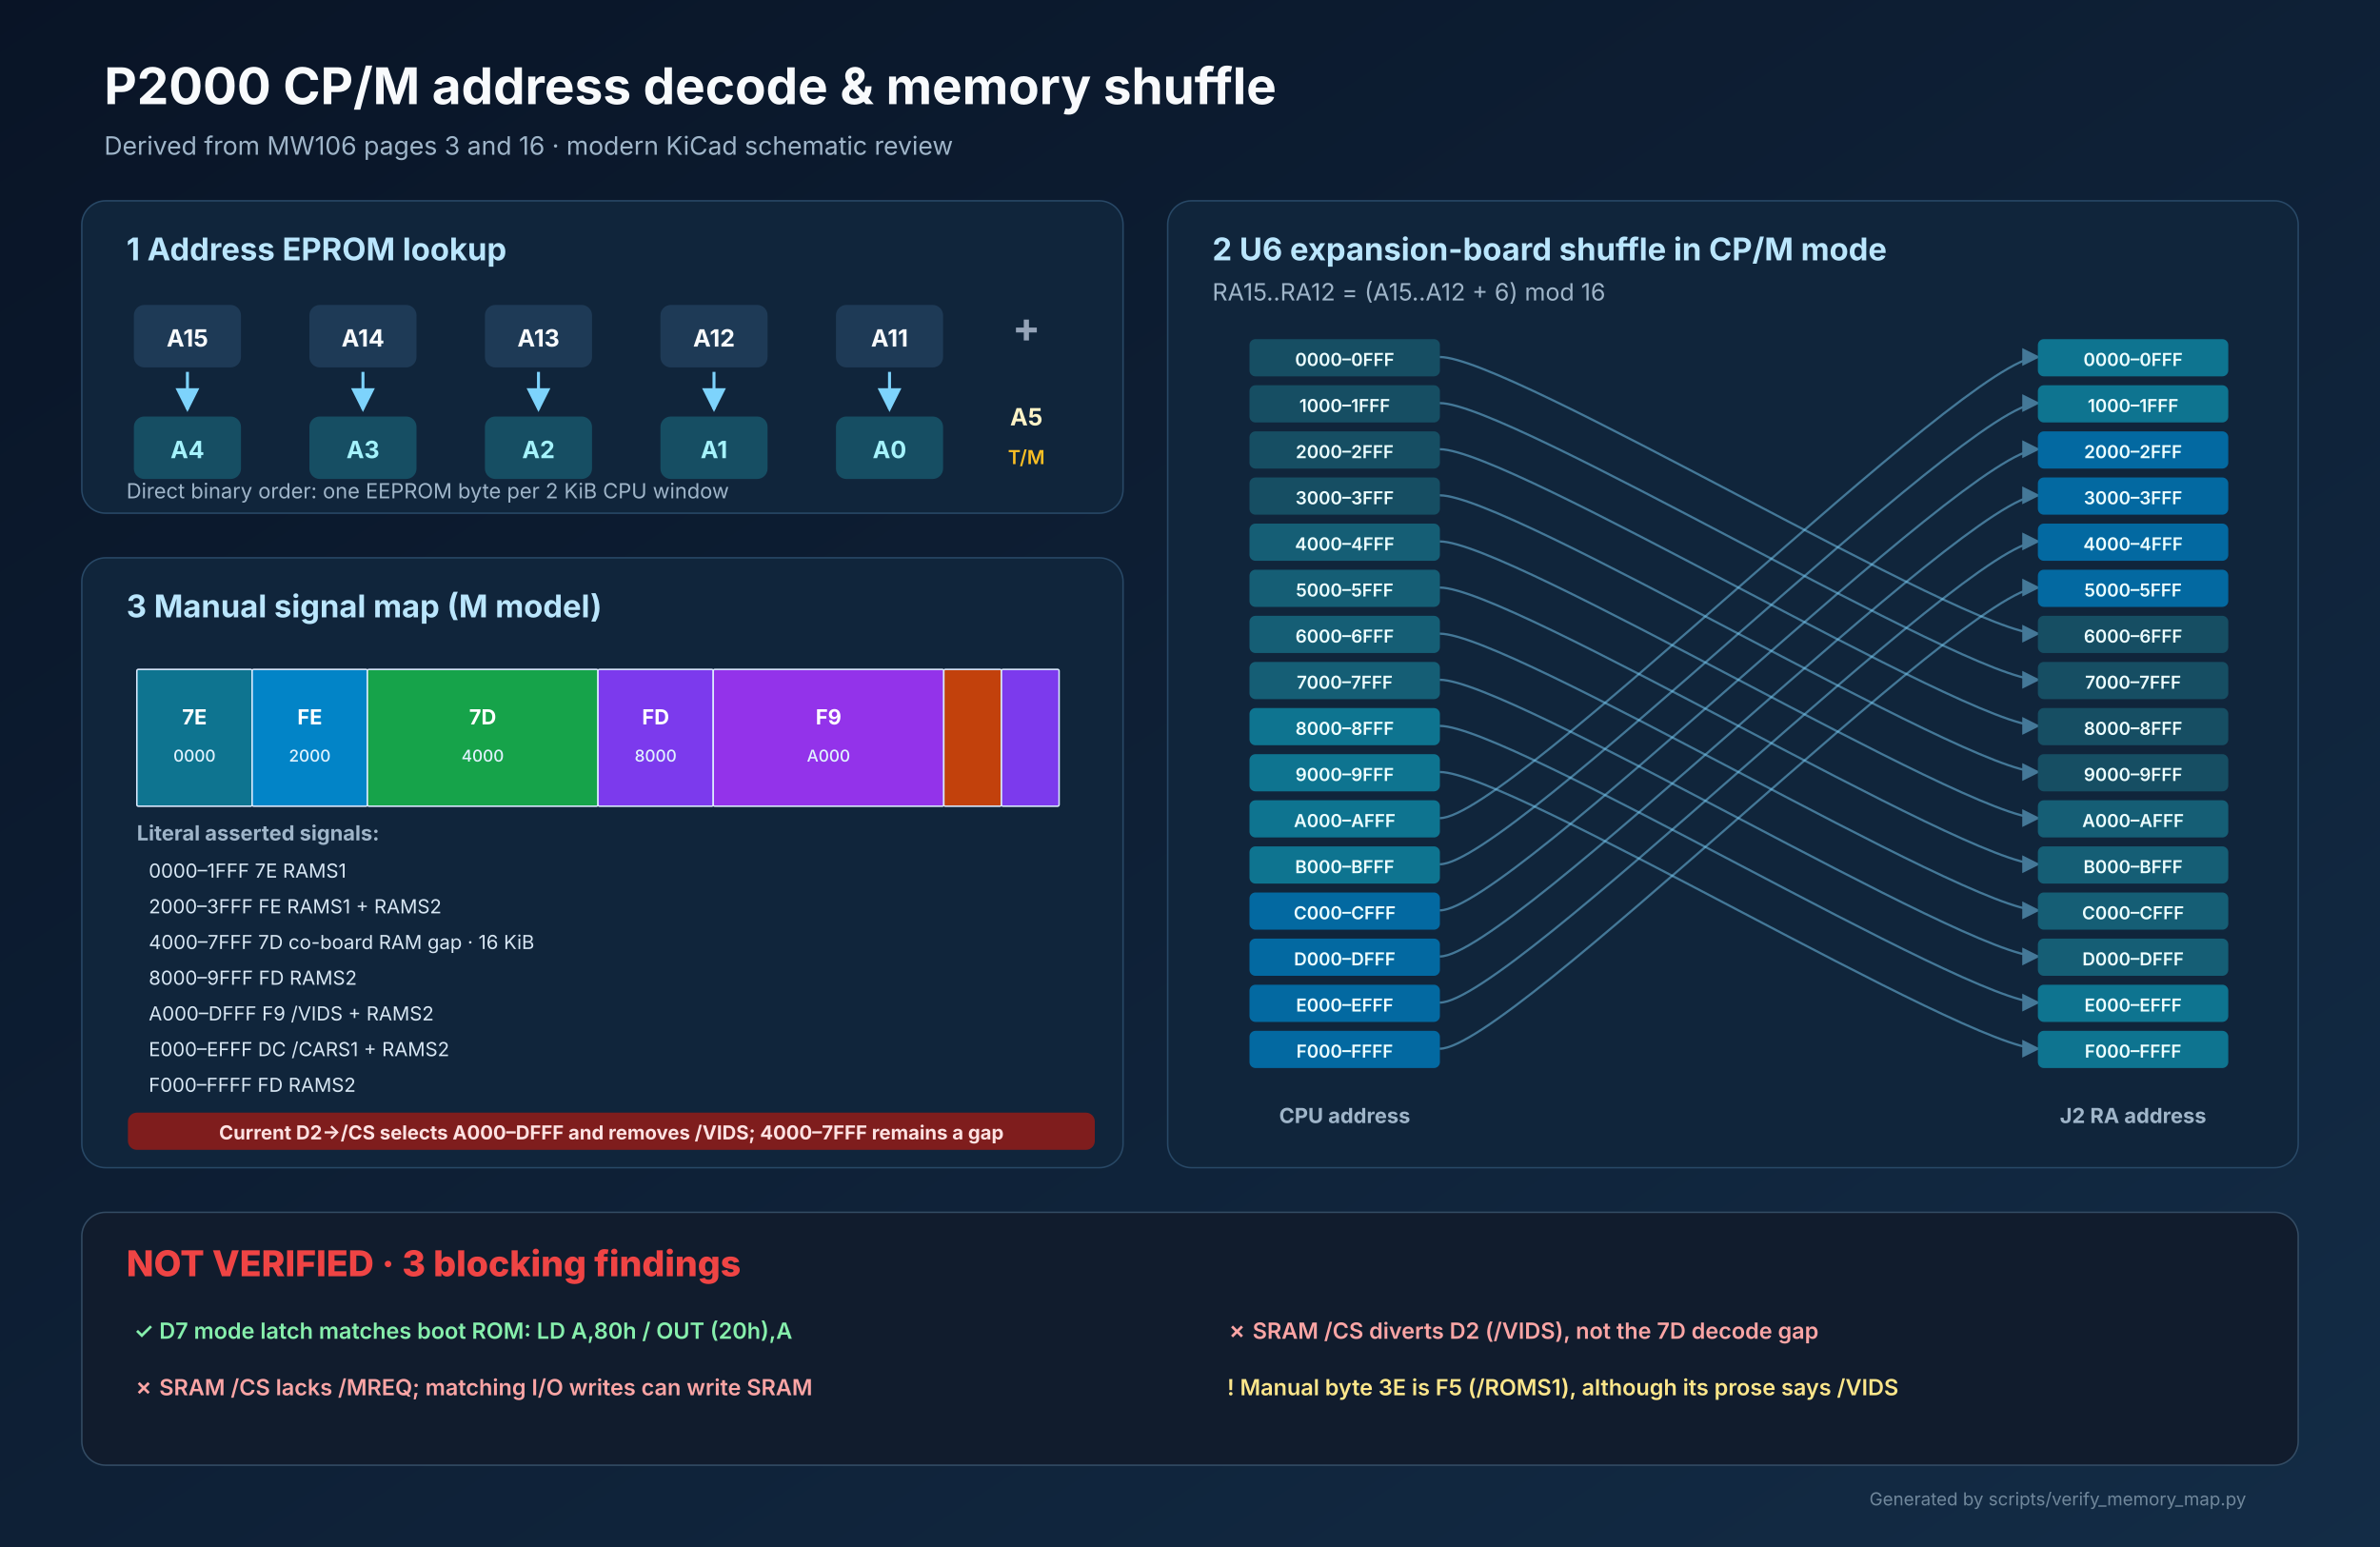
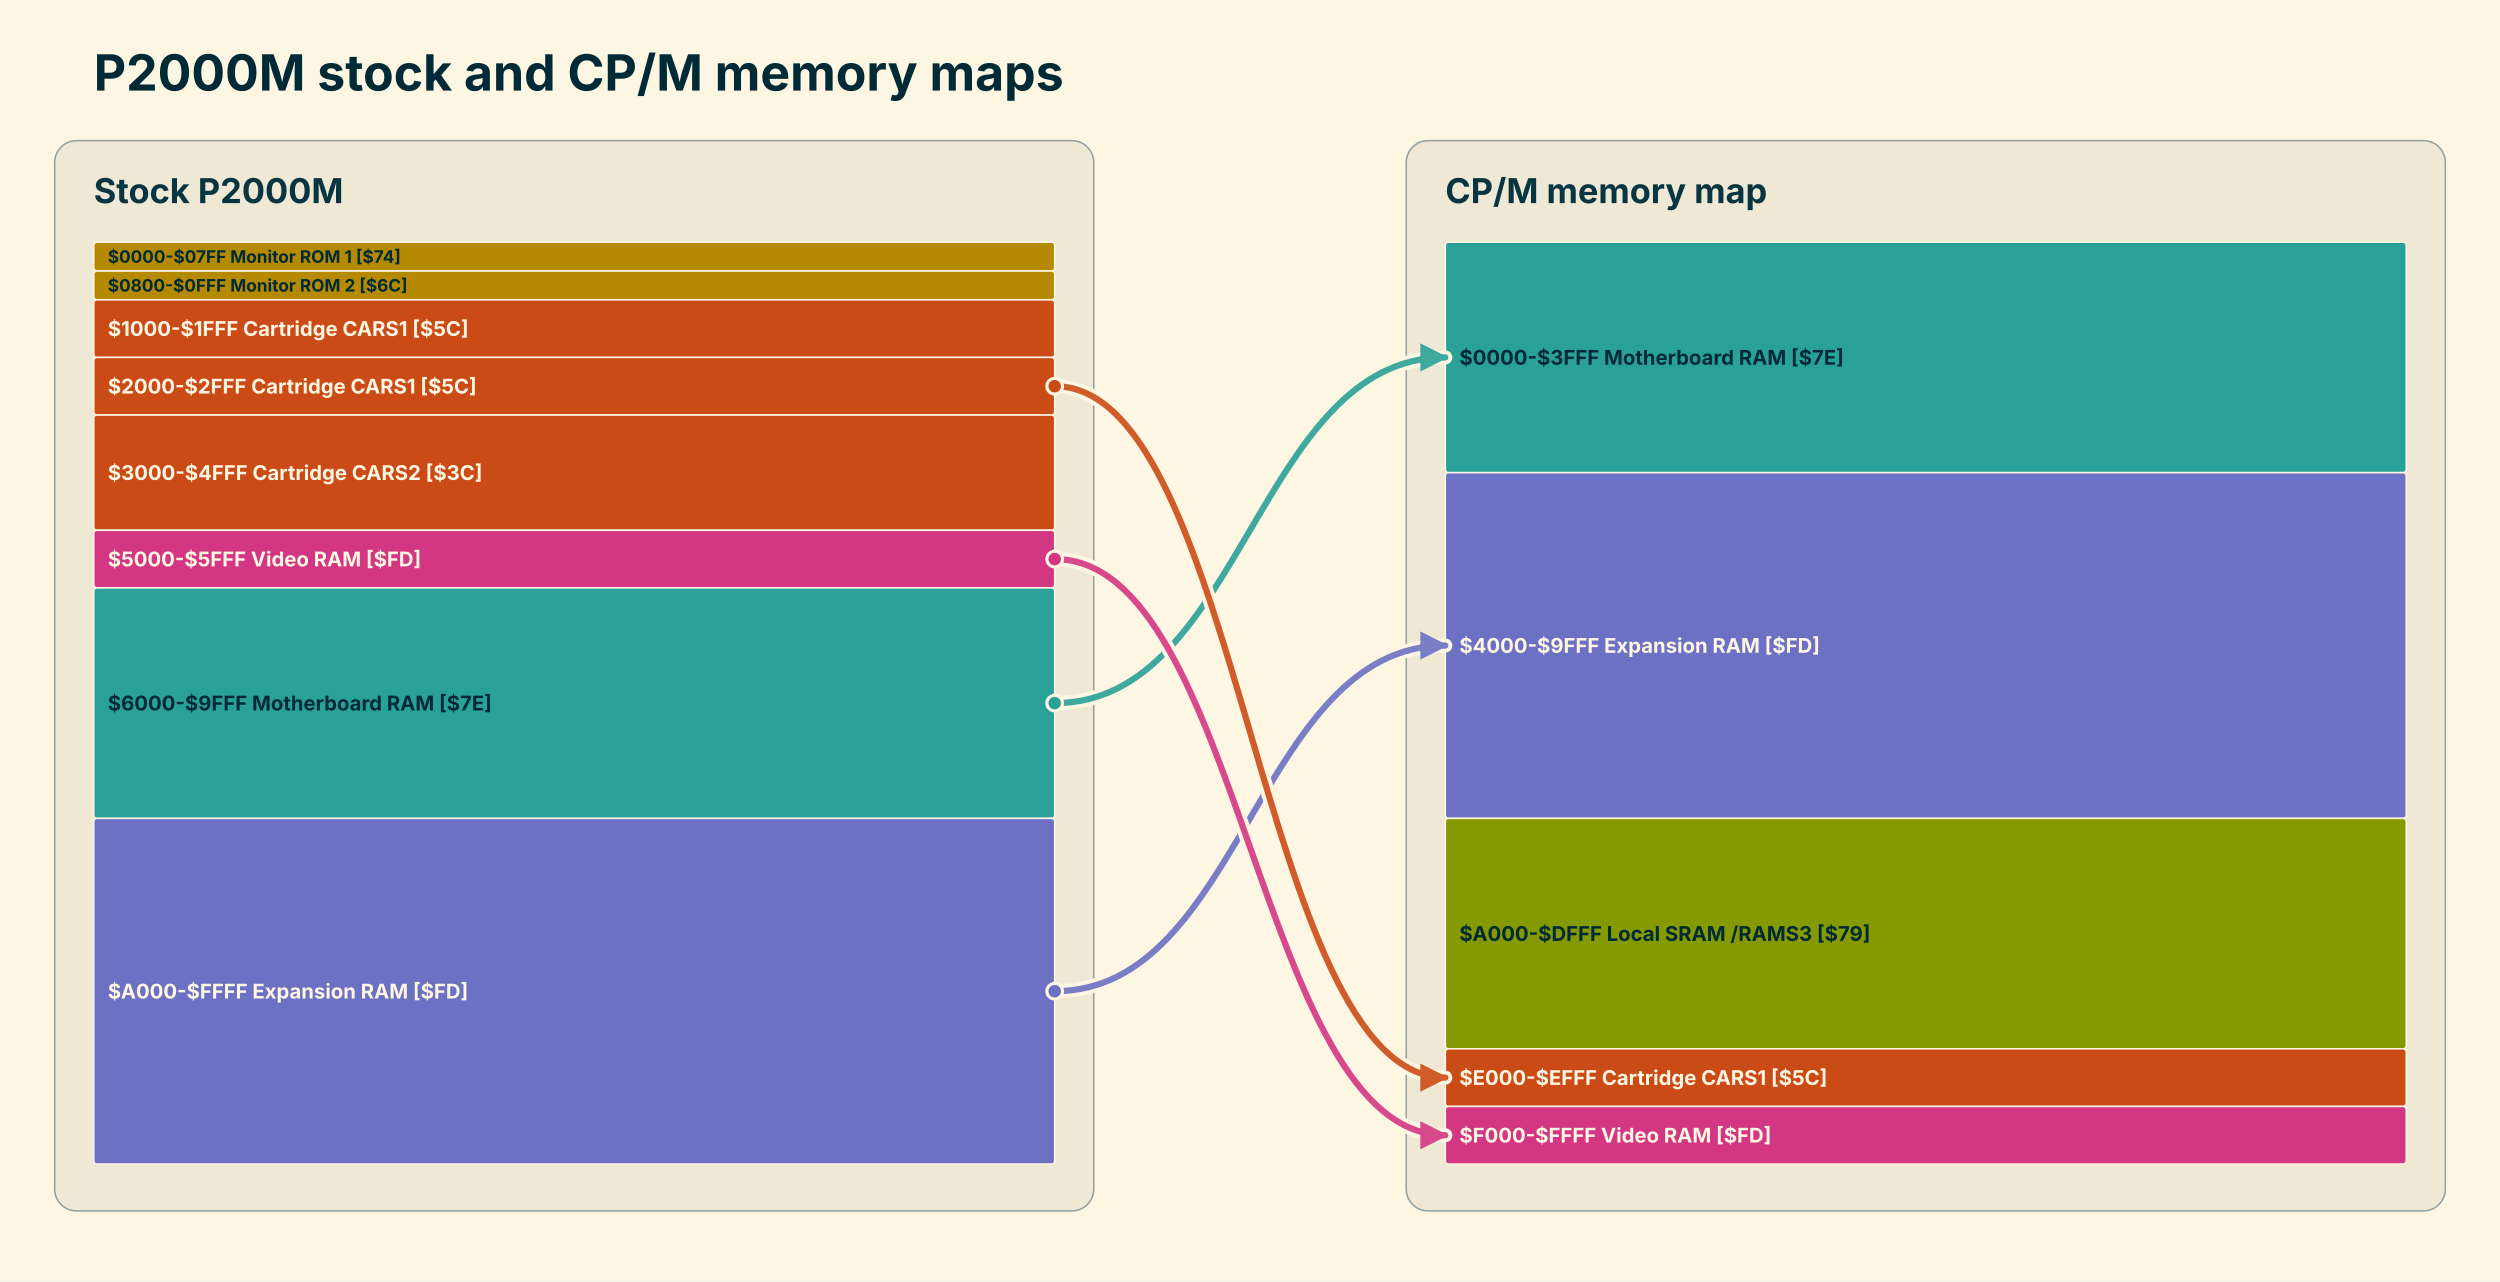
- <svg xmlns="http://www.w3.org/2000/svg" width="1600" height="1040" viewBox="0 0 1600 1040">
+ <svg xmlns="http://www.w3.org/2000/svg" width="1600" height="820" viewBox="0 0 1600 820">
  <defs>
-     <linearGradient id="bg" x1="0" y1="0" x2="1" y2="1">
-       <stop stop-color="#091426" />
-       <stop offset="1" stop-color="#132c46" />
-     </linearGradient>
-     <filter id="shadow">
-       <feDropShadow dx="0" dy="5" stdDeviation="7" flood-opacity=".28" />
-     </filter>
-     <marker id="arrow" markerWidth="8" markerHeight="8" refX="7" refY="4" orient="auto">
-       <path d="M0,0 L8,4 L0,8 z" fill="#7dd3fc" />
+     <marker id="arrow" markerWidth="4.5" markerHeight="4.5" refX="4" refY="2.25" orient="auto">
+       <path d="M0 0L4.5 2.25L0 4.5Z" fill="context-stroke" />
    </marker>
  </defs>
-   <rect width="1600" height="1040" fill="url(#bg)" />
-   <text x="70" y="70" font-family="Inter,Segoe UI,Arial,sans-serif" font-size="34" font-weight="700" fill="#f8fafc" text-anchor="start">P2000 CP/M address decode &amp; memory shuffle</text>
-   <text x="70" y="104" font-family="Inter,Segoe UI,Arial,sans-serif" font-size="17" font-weight="400" fill="#9fb5c9" text-anchor="start">Derived from MW106 pages 3 and 16 · modern KiCad schematic review</text>
-   <rect x="55" y="135" width="700" height="210" rx="16" fill="#10253b" stroke="#284866" />
-   <text x="85" y="175" font-family="Inter,Segoe UI,Arial,sans-serif" font-size="21" font-weight="700" fill="#bae6fd" text-anchor="start">1  Address EPROM lookup</text>
-   <rect x="90" y="205" width="72" height="42" rx="7" fill="#1e3a56" stroke="none" />
-   <text x="126" y="233" font-family="Inter,Segoe UI,Arial,sans-serif" font-size="16" font-weight="700" fill="#f8fafc" text-anchor="middle">A15</text>
-   <line x1="126" y1="250" x2="126" y2="275" stroke="#7dd3fc" stroke-width="2" marker-end="url(#arrow)" />
-   <rect x="90" y="280" width="72" height="42" rx="7" fill="#164e63" stroke="none" />
-   <text x="126" y="308" font-family="Inter,Segoe UI,Arial,sans-serif" font-size="16" font-weight="700" fill="#a5f3fc" text-anchor="middle">A4</text>
-   <rect x="208" y="205" width="72" height="42" rx="7" fill="#1e3a56" stroke="none" />
-   <text x="244" y="233" font-family="Inter,Segoe UI,Arial,sans-serif" font-size="16" font-weight="700" fill="#f8fafc" text-anchor="middle">A14</text>
-   <line x1="244" y1="250" x2="244" y2="275" stroke="#7dd3fc" stroke-width="2" marker-end="url(#arrow)" />
-   <rect x="208" y="280" width="72" height="42" rx="7" fill="#164e63" stroke="none" />
-   <text x="244" y="308" font-family="Inter,Segoe UI,Arial,sans-serif" font-size="16" font-weight="700" fill="#a5f3fc" text-anchor="middle">A3</text>
-   <rect x="326" y="205" width="72" height="42" rx="7" fill="#1e3a56" stroke="none" />
-   <text x="362" y="233" font-family="Inter,Segoe UI,Arial,sans-serif" font-size="16" font-weight="700" fill="#f8fafc" text-anchor="middle">A13</text>
-   <line x1="362" y1="250" x2="362" y2="275" stroke="#7dd3fc" stroke-width="2" marker-end="url(#arrow)" />
-   <rect x="326" y="280" width="72" height="42" rx="7" fill="#164e63" stroke="none" />
-   <text x="362" y="308" font-family="Inter,Segoe UI,Arial,sans-serif" font-size="16" font-weight="700" fill="#a5f3fc" text-anchor="middle">A2</text>
-   <rect x="444" y="205" width="72" height="42" rx="7" fill="#1e3a56" stroke="none" />
-   <text x="480" y="233" font-family="Inter,Segoe UI,Arial,sans-serif" font-size="16" font-weight="700" fill="#f8fafc" text-anchor="middle">A12</text>
-   <line x1="480" y1="250" x2="480" y2="275" stroke="#7dd3fc" stroke-width="2" marker-end="url(#arrow)" />
-   <rect x="444" y="280" width="72" height="42" rx="7" fill="#164e63" stroke="none" />
-   <text x="480" y="308" font-family="Inter,Segoe UI,Arial,sans-serif" font-size="16" font-weight="700" fill="#a5f3fc" text-anchor="middle">A1</text>
-   <rect x="562" y="205" width="72" height="42" rx="7" fill="#1e3a56" stroke="none" />
-   <text x="598" y="233" font-family="Inter,Segoe UI,Arial,sans-serif" font-size="16" font-weight="700" fill="#f8fafc" text-anchor="middle">A11</text>
-   <line x1="598" y1="250" x2="598" y2="275" stroke="#7dd3fc" stroke-width="2" marker-end="url(#arrow)" />
-   <rect x="562" y="280" width="72" height="42" rx="7" fill="#164e63" stroke="none" />
-   <text x="598" y="308" font-family="Inter,Segoe UI,Arial,sans-serif" font-size="16" font-weight="700" fill="#a5f3fc" text-anchor="middle">A0</text>
-   <text x="690" y="230" font-family="Inter,Segoe UI,Arial,sans-serif" font-size="28" font-weight="700" fill="#94a3b8" text-anchor="middle">+</text>
-   <text x="690" y="286" font-family="Inter,Segoe UI,Arial,sans-serif" font-size="16" font-weight="700" fill="#fef3c7" text-anchor="middle">A5</text>
-   <text x="690" y="312" font-family="Inter,Segoe UI,Arial,sans-serif" font-size="13" font-weight="600" fill="#fbbf24" text-anchor="middle">T/M</text>
-   <text x="85" y="335" font-family="Inter,Segoe UI,Arial,sans-serif" font-size="14" font-weight="400" fill="#9fb5c9" text-anchor="start">Direct binary order: one EEPROM byte per 2 KiB CPU window</text>
-   <rect x="785" y="135" width="760" height="650" rx="16" fill="#10253b" stroke="#284866" />
-   <text x="815" y="175" font-family="Inter,Segoe UI,Arial,sans-serif" font-size="21" font-weight="700" fill="#bae6fd" text-anchor="start">2  U6 expansion-board shuffle in CP/M mode</text>
-   <text x="815" y="202" font-family="Inter,Segoe UI,Arial,sans-serif" font-size="16" font-weight="400" fill="#9fb5c9" text-anchor="start">RA15..RA12 = (A15..A12 + 6) mod 16</text>
-   <rect x="840" y="228" width="128" height="25" rx="4" fill="#164e63" stroke="none" />
-   <text x="904" y="246" font-family="Inter,Segoe UI,Arial,sans-serif" font-size="12" font-weight="600" fill="#ecfeff" text-anchor="middle">0000–0FFF</text>
-   <path d="M 968 240 C 1015 240, 1322 426, 1370 426" fill="none" stroke="#7dd3fc" stroke-width="1.5" opacity="0.48" marker-end="url(#arrow)" />
-   <rect x="1370" y="414" width="128" height="25" rx="4" fill="#164e63" stroke="none" />
-   <text x="1434" y="432" font-family="Inter,Segoe UI,Arial,sans-serif" font-size="12" font-weight="600" fill="#ecfeff" text-anchor="middle">6000–6FFF</text>
-   <rect x="840" y="259" width="128" height="25" rx="4" fill="#164e63" stroke="none" />
-   <text x="904" y="277" font-family="Inter,Segoe UI,Arial,sans-serif" font-size="12" font-weight="600" fill="#ecfeff" text-anchor="middle">1000–1FFF</text>
-   <path d="M 968 271 C 1015 271, 1322 457, 1370 457" fill="none" stroke="#7dd3fc" stroke-width="1.5" opacity="0.48" marker-end="url(#arrow)" />
-   <rect x="1370" y="445" width="128" height="25" rx="4" fill="#164e63" stroke="none" />
-   <text x="1434" y="463" font-family="Inter,Segoe UI,Arial,sans-serif" font-size="12" font-weight="600" fill="#ecfeff" text-anchor="middle">7000–7FFF</text>
-   <rect x="840" y="290" width="128" height="25" rx="4" fill="#164e63" stroke="none" />
-   <text x="904" y="308" font-family="Inter,Segoe UI,Arial,sans-serif" font-size="12" font-weight="600" fill="#ecfeff" text-anchor="middle">2000–2FFF</text>
-   <path d="M 968 302 C 1015 302, 1322 488, 1370 488" fill="none" stroke="#7dd3fc" stroke-width="1.5" opacity="0.48" marker-end="url(#arrow)" />
-   <rect x="1370" y="476" width="128" height="25" rx="4" fill="#164e63" stroke="none" />
-   <text x="1434" y="494" font-family="Inter,Segoe UI,Arial,sans-serif" font-size="12" font-weight="600" fill="#ecfeff" text-anchor="middle">8000–8FFF</text>
-   <rect x="840" y="321" width="128" height="25" rx="4" fill="#164e63" stroke="none" />
-   <text x="904" y="339" font-family="Inter,Segoe UI,Arial,sans-serif" font-size="12" font-weight="600" fill="#ecfeff" text-anchor="middle">3000–3FFF</text>
-   <path d="M 968 333 C 1015 333, 1322 519, 1370 519" fill="none" stroke="#7dd3fc" stroke-width="1.5" opacity="0.48" marker-end="url(#arrow)" />
-   <rect x="1370" y="507" width="128" height="25" rx="4" fill="#164e63" stroke="none" />
-   <text x="1434" y="525" font-family="Inter,Segoe UI,Arial,sans-serif" font-size="12" font-weight="600" fill="#ecfeff" text-anchor="middle">9000–9FFF</text>
-   <rect x="840" y="352" width="128" height="25" rx="4" fill="#155e75" stroke="none" />
-   <text x="904" y="370" font-family="Inter,Segoe UI,Arial,sans-serif" font-size="12" font-weight="600" fill="#ecfeff" text-anchor="middle">4000–4FFF</text>
-   <path d="M 968 364 C 1015 364, 1322 550, 1370 550" fill="none" stroke="#7dd3fc" stroke-width="1.5" opacity="0.48" marker-end="url(#arrow)" />
-   <rect x="1370" y="538" width="128" height="25" rx="4" fill="#155e75" stroke="none" />
-   <text x="1434" y="556" font-family="Inter,Segoe UI,Arial,sans-serif" font-size="12" font-weight="600" fill="#ecfeff" text-anchor="middle">A000–AFFF</text>
-   <rect x="840" y="383" width="128" height="25" rx="4" fill="#155e75" stroke="none" />
-   <text x="904" y="401" font-family="Inter,Segoe UI,Arial,sans-serif" font-size="12" font-weight="600" fill="#ecfeff" text-anchor="middle">5000–5FFF</text>
-   <path d="M 968 395 C 1015 395, 1322 581, 1370 581" fill="none" stroke="#7dd3fc" stroke-width="1.5" opacity="0.48" marker-end="url(#arrow)" />
-   <rect x="1370" y="569" width="128" height="25" rx="4" fill="#155e75" stroke="none" />
-   <text x="1434" y="587" font-family="Inter,Segoe UI,Arial,sans-serif" font-size="12" font-weight="600" fill="#ecfeff" text-anchor="middle">B000–BFFF</text>
-   <rect x="840" y="414" width="128" height="25" rx="4" fill="#155e75" stroke="none" />
-   <text x="904" y="432" font-family="Inter,Segoe UI,Arial,sans-serif" font-size="12" font-weight="600" fill="#ecfeff" text-anchor="middle">6000–6FFF</text>
-   <path d="M 968 426 C 1015 426, 1322 612, 1370 612" fill="none" stroke="#7dd3fc" stroke-width="1.5" opacity="0.48" marker-end="url(#arrow)" />
-   <rect x="1370" y="600" width="128" height="25" rx="4" fill="#155e75" stroke="none" />
-   <text x="1434" y="618" font-family="Inter,Segoe UI,Arial,sans-serif" font-size="12" font-weight="600" fill="#ecfeff" text-anchor="middle">C000–CFFF</text>
-   <rect x="840" y="445" width="128" height="25" rx="4" fill="#155e75" stroke="none" />
-   <text x="904" y="463" font-family="Inter,Segoe UI,Arial,sans-serif" font-size="12" font-weight="600" fill="#ecfeff" text-anchor="middle">7000–7FFF</text>
-   <path d="M 968 457 C 1015 457, 1322 643, 1370 643" fill="none" stroke="#7dd3fc" stroke-width="1.5" opacity="0.48" marker-end="url(#arrow)" />
-   <rect x="1370" y="631" width="128" height="25" rx="4" fill="#155e75" stroke="none" />
-   <text x="1434" y="649" font-family="Inter,Segoe UI,Arial,sans-serif" font-size="12" font-weight="600" fill="#ecfeff" text-anchor="middle">D000–DFFF</text>
-   <rect x="840" y="476" width="128" height="25" rx="4" fill="#0e7490" stroke="none" />
-   <text x="904" y="494" font-family="Inter,Segoe UI,Arial,sans-serif" font-size="12" font-weight="600" fill="#ecfeff" text-anchor="middle">8000–8FFF</text>
-   <path d="M 968 488 C 1015 488, 1322 674, 1370 674" fill="none" stroke="#7dd3fc" stroke-width="1.5" opacity="0.48" marker-end="url(#arrow)" />
-   <rect x="1370" y="662" width="128" height="25" rx="4" fill="#0e7490" stroke="none" />
-   <text x="1434" y="680" font-family="Inter,Segoe UI,Arial,sans-serif" font-size="12" font-weight="600" fill="#ecfeff" text-anchor="middle">E000–EFFF</text>
-   <rect x="840" y="507" width="128" height="25" rx="4" fill="#0e7490" stroke="none" />
-   <text x="904" y="525" font-family="Inter,Segoe UI,Arial,sans-serif" font-size="12" font-weight="600" fill="#ecfeff" text-anchor="middle">9000–9FFF</text>
-   <path d="M 968 519 C 1015 519, 1322 705, 1370 705" fill="none" stroke="#7dd3fc" stroke-width="1.5" opacity="0.48" marker-end="url(#arrow)" />
-   <rect x="1370" y="693" width="128" height="25" rx="4" fill="#0e7490" stroke="none" />
-   <text x="1434" y="711" font-family="Inter,Segoe UI,Arial,sans-serif" font-size="12" font-weight="600" fill="#ecfeff" text-anchor="middle">F000–FFFF</text>
-   <rect x="840" y="538" width="128" height="25" rx="4" fill="#0e7490" stroke="none" />
-   <text x="904" y="556" font-family="Inter,Segoe UI,Arial,sans-serif" font-size="12" font-weight="600" fill="#ecfeff" text-anchor="middle">A000–AFFF</text>
-   <path d="M 968 550 C 1015 550, 1322 240, 1370 240" fill="none" stroke="#7dd3fc" stroke-width="1.5" opacity="0.48" marker-end="url(#arrow)" />
-   <rect x="1370" y="228" width="128" height="25" rx="4" fill="#0e7490" stroke="none" />
-   <text x="1434" y="246" font-family="Inter,Segoe UI,Arial,sans-serif" font-size="12" font-weight="600" fill="#ecfeff" text-anchor="middle">0000–0FFF</text>
-   <rect x="840" y="569" width="128" height="25" rx="4" fill="#0e7490" stroke="none" />
-   <text x="904" y="587" font-family="Inter,Segoe UI,Arial,sans-serif" font-size="12" font-weight="600" fill="#ecfeff" text-anchor="middle">B000–BFFF</text>
-   <path d="M 968 581 C 1015 581, 1322 271, 1370 271" fill="none" stroke="#7dd3fc" stroke-width="1.5" opacity="0.48" marker-end="url(#arrow)" />
-   <rect x="1370" y="259" width="128" height="25" rx="4" fill="#0e7490" stroke="none" />
-   <text x="1434" y="277" font-family="Inter,Segoe UI,Arial,sans-serif" font-size="12" font-weight="600" fill="#ecfeff" text-anchor="middle">1000–1FFF</text>
-   <rect x="840" y="600" width="128" height="25" rx="4" fill="#0369a1" stroke="none" />
-   <text x="904" y="618" font-family="Inter,Segoe UI,Arial,sans-serif" font-size="12" font-weight="600" fill="#ecfeff" text-anchor="middle">C000–CFFF</text>
-   <path d="M 968 612 C 1015 612, 1322 302, 1370 302" fill="none" stroke="#7dd3fc" stroke-width="1.5" opacity="0.48" marker-end="url(#arrow)" />
-   <rect x="1370" y="290" width="128" height="25" rx="4" fill="#0369a1" stroke="none" />
-   <text x="1434" y="308" font-family="Inter,Segoe UI,Arial,sans-serif" font-size="12" font-weight="600" fill="#ecfeff" text-anchor="middle">2000–2FFF</text>
-   <rect x="840" y="631" width="128" height="25" rx="4" fill="#0369a1" stroke="none" />
-   <text x="904" y="649" font-family="Inter,Segoe UI,Arial,sans-serif" font-size="12" font-weight="600" fill="#ecfeff" text-anchor="middle">D000–DFFF</text>
-   <path d="M 968 643 C 1015 643, 1322 333, 1370 333" fill="none" stroke="#7dd3fc" stroke-width="1.5" opacity="0.48" marker-end="url(#arrow)" />
-   <rect x="1370" y="321" width="128" height="25" rx="4" fill="#0369a1" stroke="none" />
-   <text x="1434" y="339" font-family="Inter,Segoe UI,Arial,sans-serif" font-size="12" font-weight="600" fill="#ecfeff" text-anchor="middle">3000–3FFF</text>
-   <rect x="840" y="662" width="128" height="25" rx="4" fill="#0369a1" stroke="none" />
-   <text x="904" y="680" font-family="Inter,Segoe UI,Arial,sans-serif" font-size="12" font-weight="600" fill="#ecfeff" text-anchor="middle">E000–EFFF</text>
-   <path d="M 968 674 C 1015 674, 1322 364, 1370 364" fill="none" stroke="#7dd3fc" stroke-width="1.5" opacity="0.48" marker-end="url(#arrow)" />
-   <rect x="1370" y="352" width="128" height="25" rx="4" fill="#0369a1" stroke="none" />
-   <text x="1434" y="370" font-family="Inter,Segoe UI,Arial,sans-serif" font-size="12" font-weight="600" fill="#ecfeff" text-anchor="middle">4000–4FFF</text>
-   <rect x="840" y="693" width="128" height="25" rx="4" fill="#0369a1" stroke="none" />
-   <text x="904" y="711" font-family="Inter,Segoe UI,Arial,sans-serif" font-size="12" font-weight="600" fill="#ecfeff" text-anchor="middle">F000–FFFF</text>
-   <path d="M 968 705 C 1015 705, 1322 395, 1370 395" fill="none" stroke="#7dd3fc" stroke-width="1.5" opacity="0.48" marker-end="url(#arrow)" />
-   <rect x="1370" y="383" width="128" height="25" rx="4" fill="#0369a1" stroke="none" />
-   <text x="1434" y="401" font-family="Inter,Segoe UI,Arial,sans-serif" font-size="12" font-weight="600" fill="#ecfeff" text-anchor="middle">5000–5FFF</text>
-   <text x="904" y="755" font-family="Inter,Segoe UI,Arial,sans-serif" font-size="14" font-weight="700" fill="#9fb5c9" text-anchor="middle">CPU address</text>
-   <text x="1434" y="755" font-family="Inter,Segoe UI,Arial,sans-serif" font-size="14" font-weight="700" fill="#9fb5c9" text-anchor="middle">J2 RA address</text>
-   <rect x="55" y="375" width="700" height="410" rx="16" fill="#10253b" stroke="#284866" />
-   <text x="85" y="415" font-family="Inter,Segoe UI,Arial,sans-serif" font-size="21" font-weight="700" fill="#bae6fd" text-anchor="start">3  Manual signal map (M model)</text>
-   <rect x="92" y="450" width="77.5" height="92" rx="1" fill="#0e7490" stroke="#dbeafe" />
-   <text x="130.75" y="487" font-family="Inter,Segoe UI,Arial,sans-serif" font-size="14" font-weight="700" fill="#fff" text-anchor="middle">7E</text>
-   <text x="130.75" y="512" font-family="Inter,Segoe UI,Arial,sans-serif" font-size="11" font-weight="500" fill="#e0f2fe" text-anchor="middle">0000</text>
-   <rect x="169.5" y="450" width="77.5" height="92" rx="1" fill="#0284c7" stroke="#dbeafe" />
-   <text x="208.25" y="487" font-family="Inter,Segoe UI,Arial,sans-serif" font-size="14" font-weight="700" fill="#fff" text-anchor="middle">FE</text>
-   <text x="208.25" y="512" font-family="Inter,Segoe UI,Arial,sans-serif" font-size="11" font-weight="500" fill="#e0f2fe" text-anchor="middle">2000</text>
-   <rect x="247.0" y="450" width="155.0" height="92" rx="1" fill="#16a34a" stroke="#dbeafe" />
-   <text x="324.5" y="487" font-family="Inter,Segoe UI,Arial,sans-serif" font-size="14" font-weight="700" fill="#fff" text-anchor="middle">7D</text>
-   <text x="324.5" y="512" font-family="Inter,Segoe UI,Arial,sans-serif" font-size="11" font-weight="500" fill="#e0f2fe" text-anchor="middle">4000</text>
-   <rect x="402.0" y="450" width="77.5" height="92" rx="1" fill="#7c3aed" stroke="#dbeafe" />
-   <text x="440.75" y="487" font-family="Inter,Segoe UI,Arial,sans-serif" font-size="14" font-weight="700" fill="#fff" text-anchor="middle">FD</text>
-   <text x="440.75" y="512" font-family="Inter,Segoe UI,Arial,sans-serif" font-size="11" font-weight="500" fill="#e0f2fe" text-anchor="middle">8000</text>
-   <rect x="479.5" y="450" width="155.0" height="92" rx="1" fill="#9333ea" stroke="#dbeafe" />
-   <text x="557.0" y="487" font-family="Inter,Segoe UI,Arial,sans-serif" font-size="14" font-weight="700" fill="#fff" text-anchor="middle">F9</text>
-   <text x="557.0" y="512" font-family="Inter,Segoe UI,Arial,sans-serif" font-size="11" font-weight="500" fill="#e0f2fe" text-anchor="middle">A000</text>
-   <rect x="634.5" y="450" width="38.75" height="92" rx="1" fill="#c2410c" stroke="#dbeafe" />
-   <rect x="673.25" y="450" width="38.75" height="92" rx="1" fill="#7c3aed" stroke="#dbeafe" />
-   <text x="92" y="565" font-family="Inter,Segoe UI,Arial,sans-serif" font-size="14" font-weight="700" fill="#9fb5c9" text-anchor="start">Literal asserted signals:</text>
-   <text x="100" y="590" font-family="Inter,Segoe UI,Arial,sans-serif" font-size="13" font-weight="400" fill="#d8e7f4" text-anchor="start">0000–1FFF  7E  RAMS1</text>
-   <text x="100" y="614" font-family="Inter,Segoe UI,Arial,sans-serif" font-size="13" font-weight="400" fill="#d8e7f4" text-anchor="start">2000–3FFF  FE  RAMS1 + RAMS2</text>
-   <text x="100" y="638" font-family="Inter,Segoe UI,Arial,sans-serif" font-size="13" font-weight="400" fill="#d8e7f4" text-anchor="start">4000–7FFF  7D  co-board RAM gap · 16 KiB</text>
-   <text x="100" y="662" font-family="Inter,Segoe UI,Arial,sans-serif" font-size="13" font-weight="400" fill="#d8e7f4" text-anchor="start">8000–9FFF  FD  RAMS2</text>
-   <text x="100" y="686" font-family="Inter,Segoe UI,Arial,sans-serif" font-size="13" font-weight="400" fill="#d8e7f4" text-anchor="start">A000–DFFF  F9  /VIDS + RAMS2</text>
-   <text x="100" y="710" font-family="Inter,Segoe UI,Arial,sans-serif" font-size="13" font-weight="400" fill="#d8e7f4" text-anchor="start">E000–EFFF  DC  /CARS1 + RAMS2</text>
-   <text x="100" y="734" font-family="Inter,Segoe UI,Arial,sans-serif" font-size="13" font-weight="400" fill="#d8e7f4" text-anchor="start">F000–FFFF  FD  RAMS2</text>
-   <rect x="86" y="748" width="650" height="25" rx="6" fill="#7f1d1d" stroke="none" />
-   <text x="411" y="766" font-family="Inter,Segoe UI,Arial,sans-serif" font-size="13" font-weight="700" fill="#fee2e2" text-anchor="middle">Current D2→/CS selects A000–DFFF and removes /VIDS; 4000–7FFF remains a gap</text>
-   <rect x="55" y="815" width="1490" height="170" rx="16" fill="#111c2d" stroke="#334b63" />
-   <text x="85" y="858" font-family="Inter,Segoe UI,Arial,sans-serif" font-size="24" font-weight="800" fill="#ef4444" text-anchor="start">NOT VERIFIED · 3 blocking findings</text>
-   <text x="90" y="900" font-family="Inter,Segoe UI,Arial,sans-serif" font-size="15" font-weight="600" fill="#86efac" text-anchor="start">✓ D7 mode latch matches boot ROM: LD A,80h / OUT (20h),A</text>
-   <text x="825" y="900" font-family="Inter,Segoe UI,Arial,sans-serif" font-size="15" font-weight="600" fill="#fca5a5" text-anchor="start">✗ SRAM /CS diverts D2 (/VIDS), not the 7D decode gap</text>
-   <text x="90" y="938" font-family="Inter,Segoe UI,Arial,sans-serif" font-size="15" font-weight="600" fill="#fca5a5" text-anchor="start">✗ SRAM /CS lacks /MREQ; matching I/O writes can write SRAM</text>
-   <text x="825" y="938" font-family="Inter,Segoe UI,Arial,sans-serif" font-size="15" font-weight="600" fill="#fde68a" text-anchor="start">! Manual byte 3E is F5 (/ROMS1), although its prose says /VIDS</text>
-   <text x="1510" y="1012" font-family="Inter,Segoe UI,Arial,sans-serif" font-size="12" font-weight="400" fill="#70879b" text-anchor="end">Generated by scripts/verify_memory_map.py</text>
+   <rect width="1600" height="820" fill="#fdf6e3" />
+   <text x="60" y="58" font-family="Inter,Segoe UI,Arial,sans-serif" font-size="32" font-weight="750" fill="#002b36" text-anchor="start">P2000M stock and CP/M memory maps</text>
+   <rect x="35" y="90" width="665" height="685" rx="14" fill="#eee8d5" stroke="#93a1a1" />
+   <text x="60" y="130" font-family="Inter,Segoe UI,Arial,sans-serif" font-size="22" font-weight="700" fill="#073642" text-anchor="start">Stock P2000M</text>
+   <rect x="60" y="155.0" width="615" height="18.438" rx="2" fill="#b58900" stroke="#fdf6e3" />
+   <text x="69" y="168.179" font-family="Inter,Segoe UI,Arial,sans-serif" font-size="11" font-weight="650" fill="#002b36" text-anchor="start">$0000-$07FF  Monitor ROM 1  [$74]</text>
+   <rect x="60" y="173.438" width="615" height="18.438" rx="2" fill="#b58900" stroke="#fdf6e3" />
+   <text x="69" y="186.616" font-family="Inter,Segoe UI,Arial,sans-serif" font-size="11" font-weight="650" fill="#002b36" text-anchor="start">$0800-$0FFF  Monitor ROM 2  [$6C]</text>
+   <rect x="60" y="191.875" width="615" height="36.875" rx="2" fill="#cb4b16" stroke="#fdf6e3" />
+   <text x="69" y="214.993" font-family="Inter,Segoe UI,Arial,sans-serif" font-size="13" font-weight="650" fill="#fdf6e3" text-anchor="start">$1000-$1FFF  Cartridge CARS1  [$5C]</text>
+   <rect x="60" y="228.75" width="615" height="36.875" rx="2" fill="#cb4b16" stroke="#fdf6e3" />
+   <text x="69" y="251.868" font-family="Inter,Segoe UI,Arial,sans-serif" font-size="13" font-weight="650" fill="#fdf6e3" text-anchor="start">$2000-$2FFF  Cartridge CARS1  [$5C]</text>
+   <rect x="60" y="265.625" width="615" height="73.75" rx="2" fill="#cb4b16" stroke="#fdf6e3" />
+   <text x="69" y="307.18" font-family="Inter,Segoe UI,Arial,sans-serif" font-size="13" font-weight="650" fill="#fdf6e3" text-anchor="start">$3000-$4FFF  Cartridge CARS2  [$3C]</text>
+   <rect x="60" y="339.375" width="615" height="36.875" rx="2" fill="#d33682" stroke="#fdf6e3" />
+   <text x="69" y="362.493" font-family="Inter,Segoe UI,Arial,sans-serif" font-size="13" font-weight="650" fill="#fdf6e3" text-anchor="start">$5000-$5FFF  Video RAM  [$FD]</text>
+   <rect x="60" y="376.25" width="615" height="147.5" rx="2" fill="#2aa198" stroke="#fdf6e3" />
+   <text x="69" y="454.68" font-family="Inter,Segoe UI,Arial,sans-serif" font-size="13" font-weight="650" fill="#002b36" text-anchor="start">$6000-$9FFF  Motherboard RAM  [$7E]</text>
+   <rect x="60" y="523.75" width="615" height="221.25" rx="2" fill="#6c71c4" stroke="#fdf6e3" />
+   <text x="69" y="639.055" font-family="Inter,Segoe UI,Arial,sans-serif" font-size="13" font-weight="650" fill="#fdf6e3" text-anchor="start">$A000-$FFFF  Expansion RAM  [$FD]</text>
+   <rect x="900" y="90" width="665" height="685" rx="14" fill="#eee8d5" stroke="#93a1a1" />
+   <text x="925" y="130" font-family="Inter,Segoe UI,Arial,sans-serif" font-size="22" font-weight="700" fill="#073642" text-anchor="start">CP/M memory map</text>
+   <rect x="925" y="155.0" width="615" height="147.5" rx="2" fill="#2aa198" stroke="#fdf6e3" />
+   <text x="934" y="233.43" font-family="Inter,Segoe UI,Arial,sans-serif" font-size="13" font-weight="650" fill="#002b36" text-anchor="start">$0000-$3FFF  Motherboard RAM  [$7E]</text>
+   <rect x="925" y="302.5" width="615" height="221.25" rx="2" fill="#6c71c4" stroke="#fdf6e3" />
+   <text x="934" y="417.805" font-family="Inter,Segoe UI,Arial,sans-serif" font-size="13" font-weight="650" fill="#fdf6e3" text-anchor="start">$4000-$9FFF  Expansion RAM  [$FD]</text>
+   <rect x="925" y="523.75" width="615" height="147.5" rx="2" fill="#859900" stroke="#fdf6e3" />
+   <text x="934" y="602.18" font-family="Inter,Segoe UI,Arial,sans-serif" font-size="13" font-weight="650" fill="#002b36" text-anchor="start">$A000-$DFFF  Local SRAM /RAMS3  [$79]</text>
+   <rect x="925" y="671.25" width="615" height="36.875" rx="2" fill="#cb4b16" stroke="#fdf6e3" />
+   <text x="934" y="694.367" font-family="Inter,Segoe UI,Arial,sans-serif" font-size="13" font-weight="650" fill="#fdf6e3" text-anchor="start">$E000-$EFFF  Cartridge CARS1  [$5C]</text>
+   <rect x="925" y="708.125" width="615" height="36.875" rx="2" fill="#d33682" stroke="#fdf6e3" />
+   <text x="934" y="731.242" font-family="Inter,Segoe UI,Arial,sans-serif" font-size="13" font-weight="650" fill="#fdf6e3" text-anchor="start">$F000-$FFFF  Video RAM  [$FD]</text>
+   <path d="M675 450.0 C795.0 450.0,805.0 228.75,925 228.75" fill="none" stroke="#fdf6e3" stroke-width="9" stroke-linecap="round" />
+   <path d="M675 450.0 C795.0 450.0,805.0 228.75,925 228.75" fill="none" stroke="#2aa198" stroke-width="4" stroke-linecap="round" opacity=".9" marker-end="url(#arrow)" />
+   <circle cx="675" cy="450.0" r="5" fill="#2aa198" stroke="#fdf6e3" stroke-width="2" />
+   <path d="M675 634.375 C795.0 634.375,805.0 413.125,925 413.125" fill="none" stroke="#fdf6e3" stroke-width="9" stroke-linecap="round" />
+   <path d="M675 634.375 C795.0 634.375,805.0 413.125,925 413.125" fill="none" stroke="#6c71c4" stroke-width="4" stroke-linecap="round" opacity=".9" marker-end="url(#arrow)" />
+   <circle cx="675" cy="634.375" r="5" fill="#6c71c4" stroke="#fdf6e3" stroke-width="2" />
+   <path d="M675 247.188 C795.0 247.188,805.0 689.688,925 689.688" fill="none" stroke="#fdf6e3" stroke-width="9" stroke-linecap="round" />
+   <path d="M675 247.188 C795.0 247.188,805.0 689.688,925 689.688" fill="none" stroke="#cb4b16" stroke-width="4" stroke-linecap="round" opacity=".9" marker-end="url(#arrow)" />
+   <circle cx="675" cy="247.188" r="5" fill="#cb4b16" stroke="#fdf6e3" stroke-width="2" />
+   <path d="M675 357.812 C795.0 357.812,805.0 726.562,925 726.562" fill="none" stroke="#fdf6e3" stroke-width="9" stroke-linecap="round" />
+   <path d="M675 357.812 C795.0 357.812,805.0 726.562,925 726.562" fill="none" stroke="#d33682" stroke-width="4" stroke-linecap="round" opacity=".9" marker-end="url(#arrow)" />
+   <circle cx="675" cy="357.812" r="5" fill="#d33682" stroke="#fdf6e3" stroke-width="2" />
</svg>
